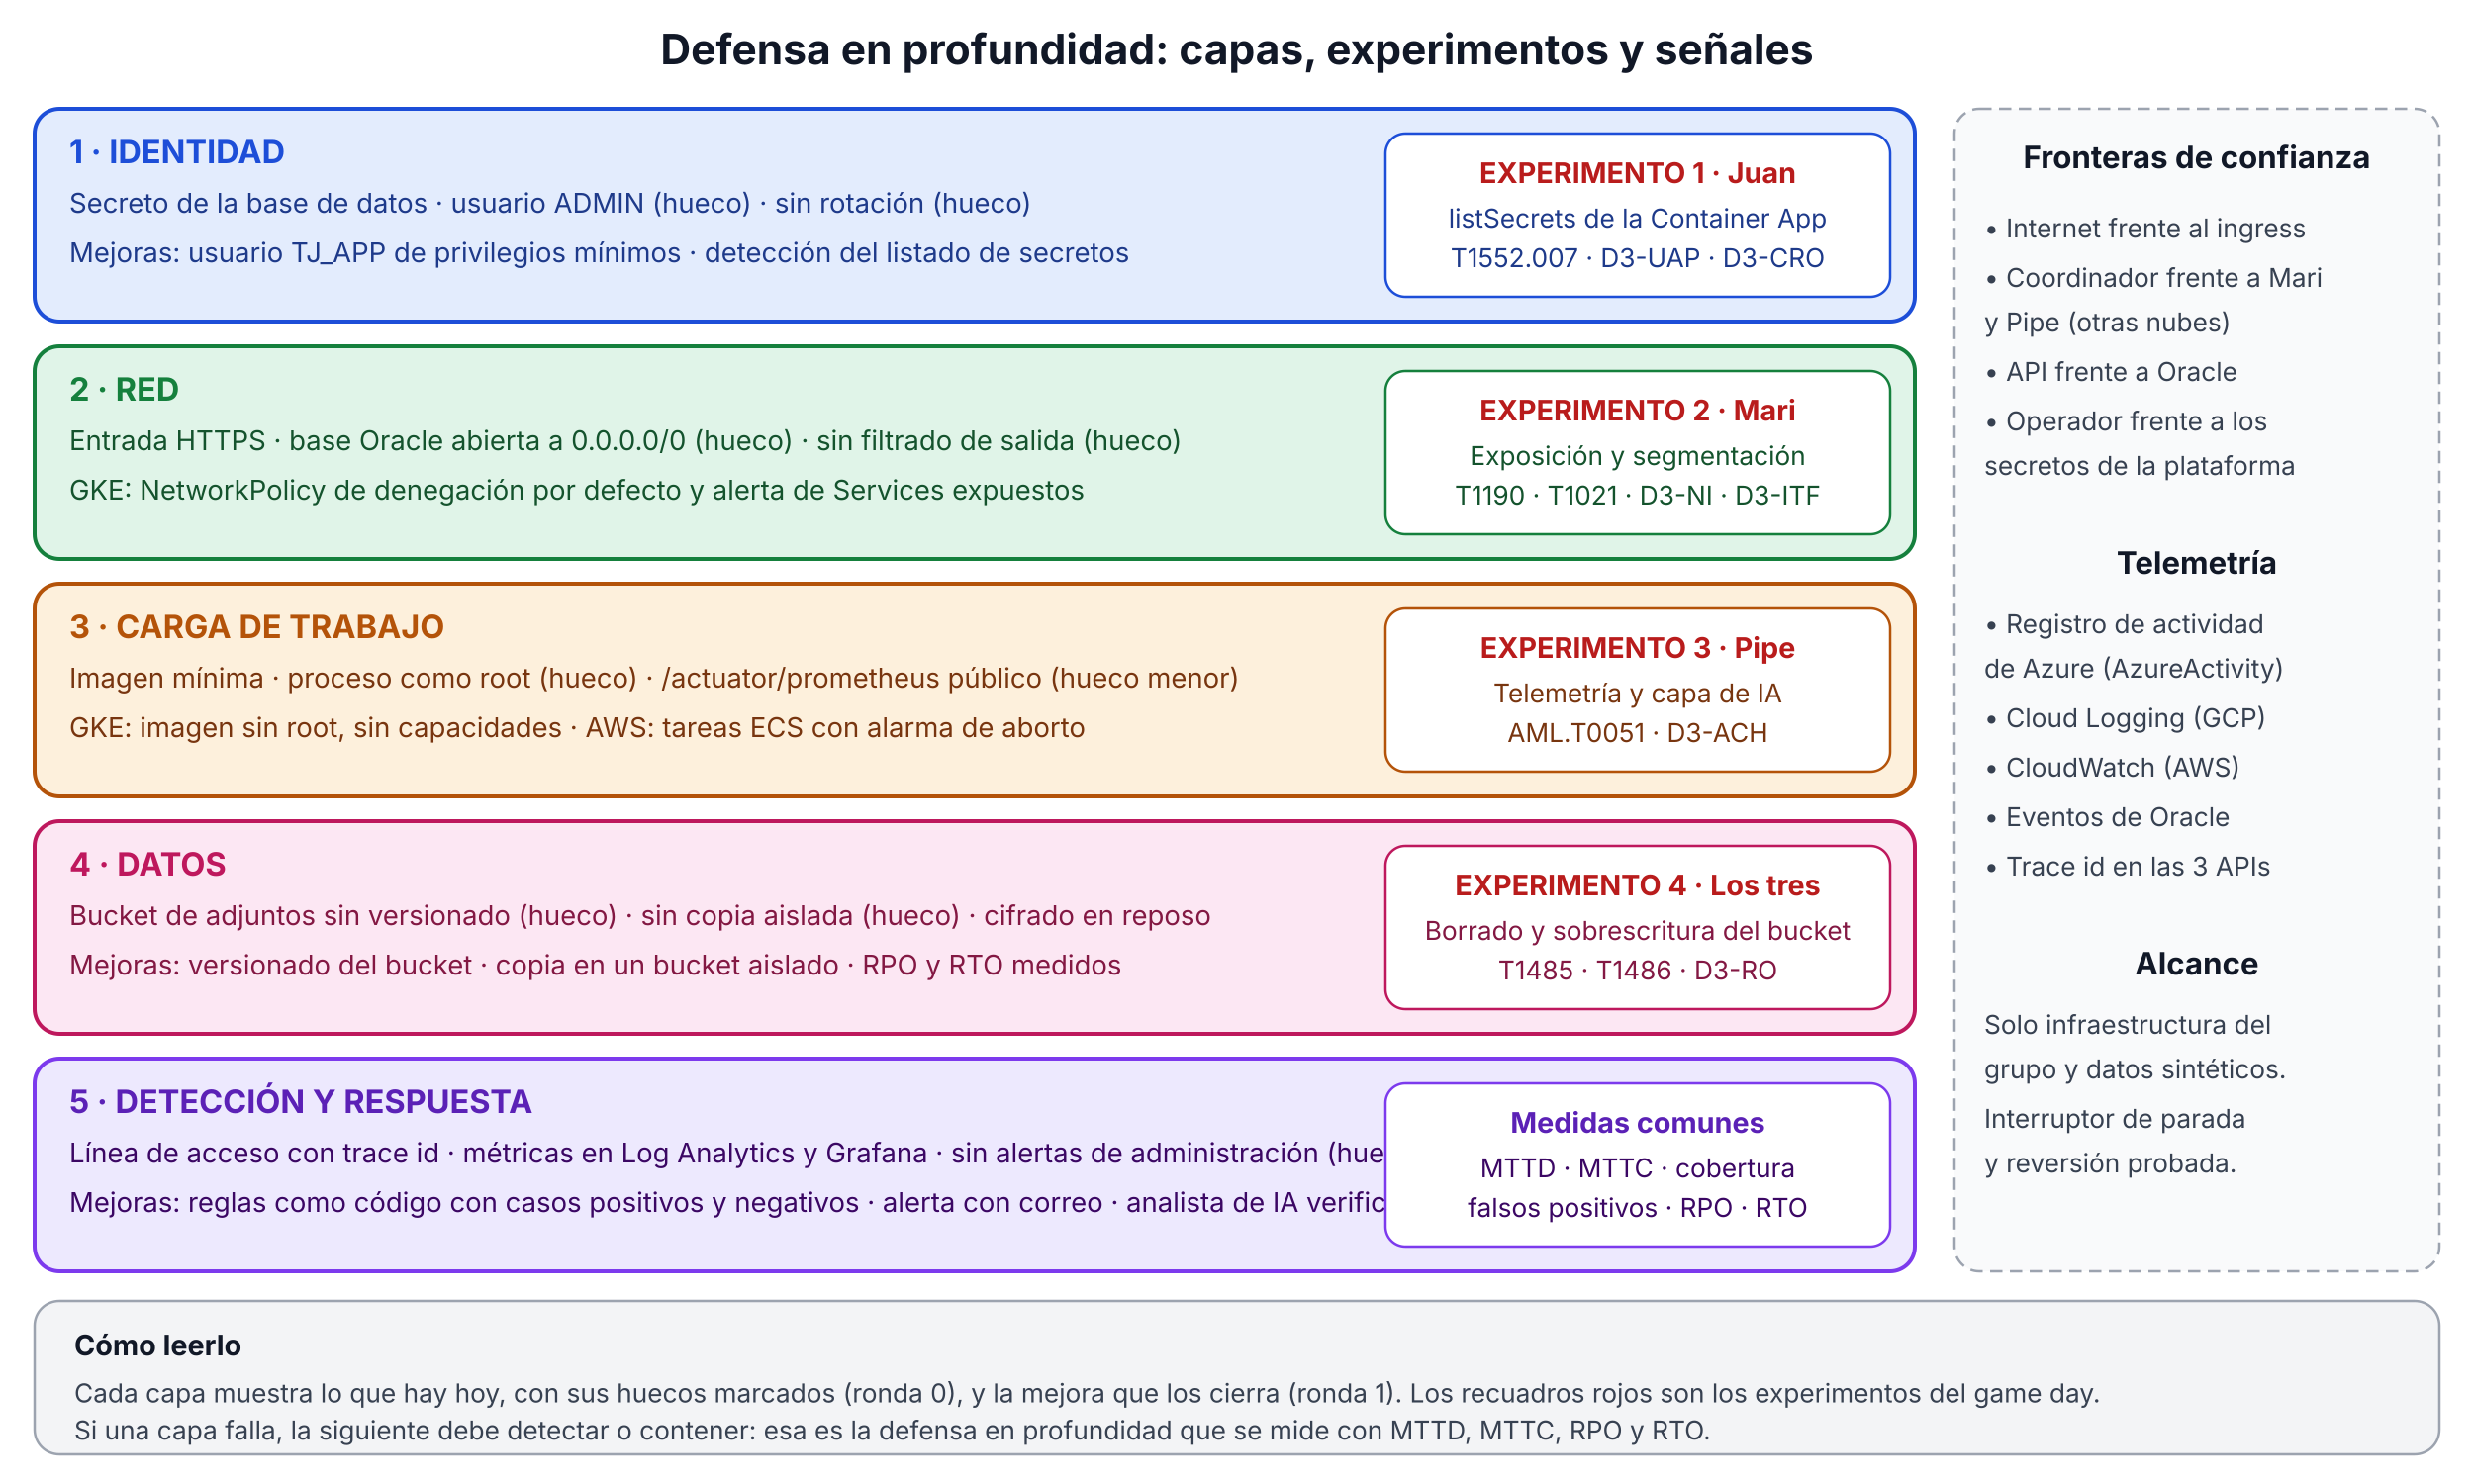
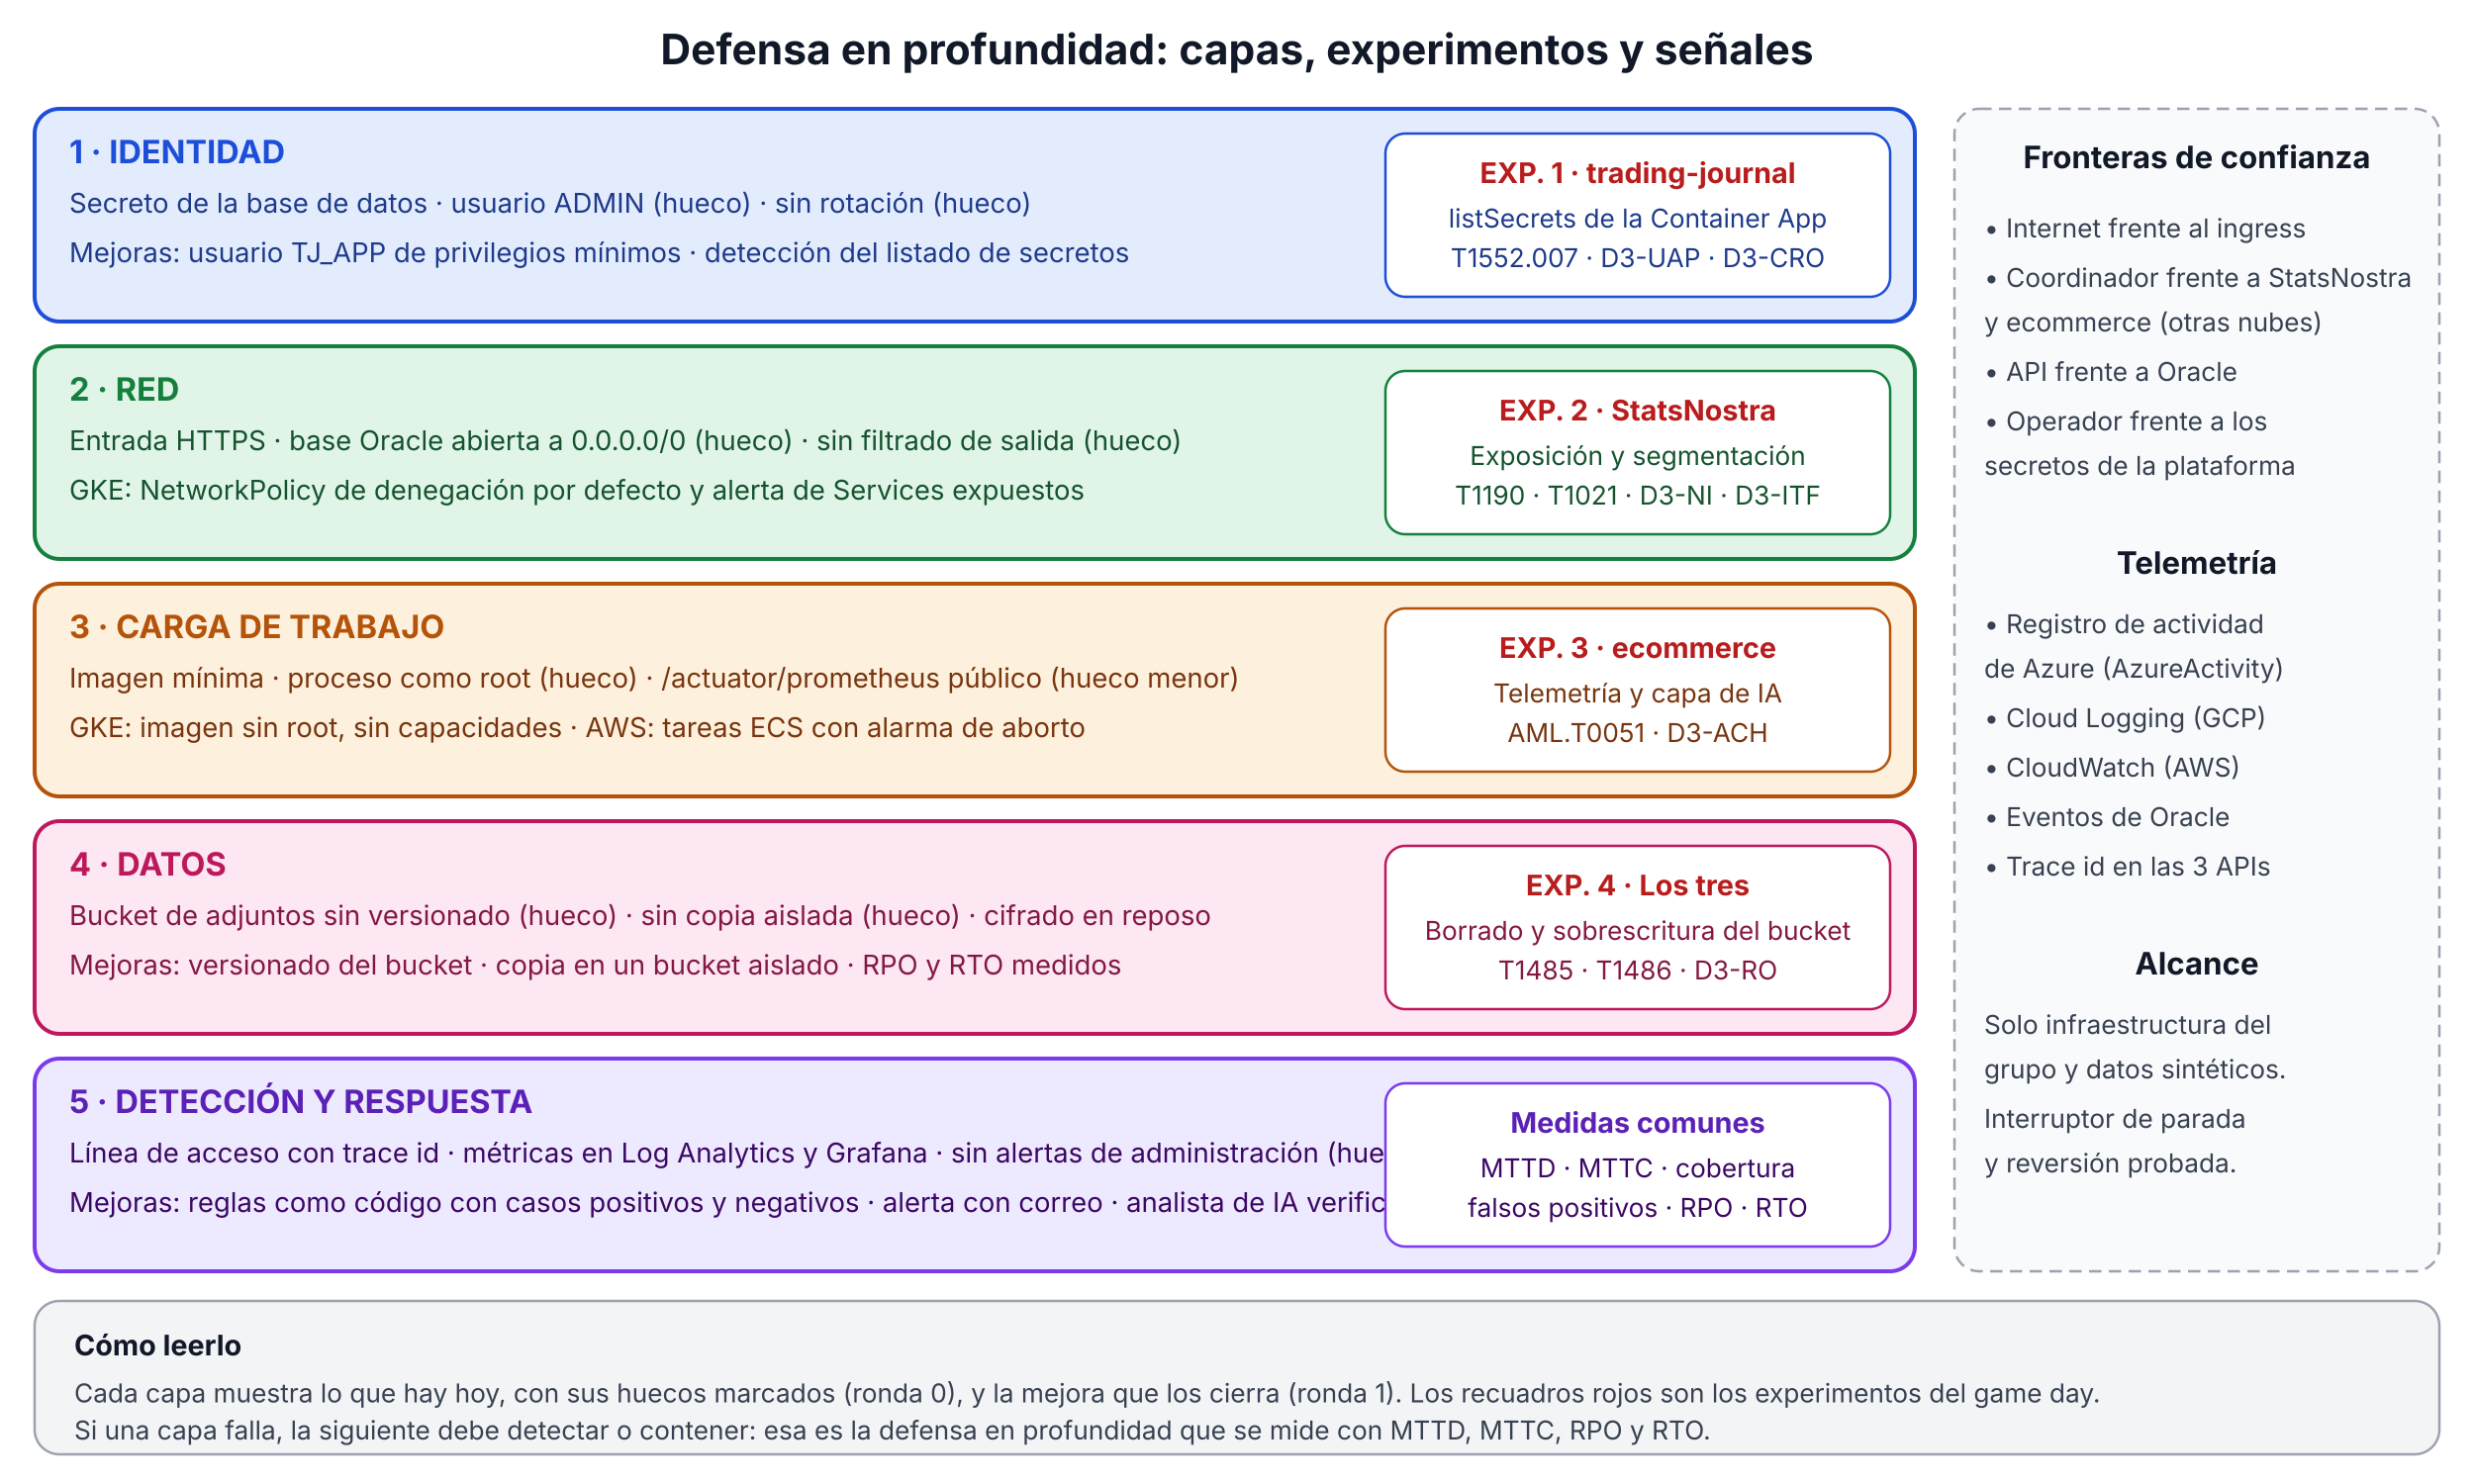
<svg xmlns="http://www.w3.org/2000/svg" viewBox="0 0 1000 600" font-family="Segoe UI, Inter, Arial, sans-serif">
  <rect width="1000" height="600" fill="#ffffff" />
  <text x="500" y="26" text-anchor="middle" font-size="17" font-weight="700" fill="#111827">Defensa en profundidad: capas, experimentos y señales</text>
  <rect x="14" y="44" width="760" height="86" rx="10" fill="#e3ecfd" stroke="#1d4ed8" stroke-width="1.6" />
  <text x="28" y="66" font-size="13" font-weight="700" fill="#1d4ed8">1 · IDENTIDAD</text>
  <text x="28" y="86" font-size="11" fill="#1e3a8a">Secreto de la base de datos · usuario ADMIN (hueco) · sin rotación (hueco)</text>
  <text x="28" y="106" font-size="11" fill="#1e3a8a">Mejoras: usuario TJ_APP de privilegios mínimos · detección del listado de secretos</text>
  <rect x="560" y="54" width="204" height="66" rx="8" fill="#ffffff" stroke="#1d4ed8" />
-   <text x="662" y="74" text-anchor="middle" font-size="11.5" font-weight="700" fill="#b91c1c">EXPERIMENTO 1 · Juan</text>
+   <text x="662" y="74" text-anchor="middle" font-size="11.5" font-weight="700" fill="#b91c1c">EXP. 1 · trading-journal</text>
  <text x="662" y="92" text-anchor="middle" font-size="10.5" fill="#1e3a8a">listSecrets de la Container App</text>
  <text x="662" y="108" text-anchor="middle" font-size="10.5" fill="#1e3a8a">T1552.007 · D3-UAP · D3-CRO</text>
  <rect x="14" y="140" width="760" height="86" rx="10" fill="#e0f4e8" stroke="#15803d" stroke-width="1.6" />
  <text x="28" y="162" font-size="13" font-weight="700" fill="#15803d">2 · RED</text>
  <text x="28" y="182" font-size="11" fill="#14532d">Entrada HTTPS · base Oracle abierta a 0.0.0.0/0 (hueco) · sin filtrado de salida (hueco)</text>
  <text x="28" y="202" font-size="11" fill="#14532d">GKE: NetworkPolicy de denegación por defecto y alerta de Services expuestos</text>
  <rect x="560" y="150" width="204" height="66" rx="8" fill="#ffffff" stroke="#15803d" />
-   <text x="662" y="170" text-anchor="middle" font-size="11.5" font-weight="700" fill="#b91c1c">EXPERIMENTO 2 · Mari</text>
+   <text x="662" y="170" text-anchor="middle" font-size="11.5" font-weight="700" fill="#b91c1c">EXP. 2 · StatsNostra</text>
  <text x="662" y="188" text-anchor="middle" font-size="10.5" fill="#14532d">Exposición y segmentación</text>
  <text x="662" y="204" text-anchor="middle" font-size="10.5" fill="#14532d">T1190 · T1021 · D3-NI · D3-ITF</text>
  <rect x="14" y="236" width="760" height="86" rx="10" fill="#fdf0dc" stroke="#b45309" stroke-width="1.6" />
  <text x="28" y="258" font-size="13" font-weight="700" fill="#b45309">3 · CARGA DE TRABAJO</text>
  <text x="28" y="278" font-size="11" fill="#78350f">Imagen mínima · proceso como root (hueco) · /actuator/prometheus público (hueco menor)</text>
  <text x="28" y="298" font-size="11" fill="#78350f">GKE: imagen sin root, sin capacidades · AWS: tareas ECS con alarma de aborto</text>
  <rect x="560" y="246" width="204" height="66" rx="8" fill="#ffffff" stroke="#b45309" />
-   <text x="662" y="266" text-anchor="middle" font-size="11.5" font-weight="700" fill="#b91c1c">EXPERIMENTO 3 · Pipe</text>
+   <text x="662" y="266" text-anchor="middle" font-size="11.5" font-weight="700" fill="#b91c1c">EXP. 3 · ecommerce</text>
  <text x="662" y="284" text-anchor="middle" font-size="10.5" fill="#78350f">Telemetría y capa de IA</text>
  <text x="662" y="300" text-anchor="middle" font-size="10.5" fill="#78350f">AML.T0051 · D3-ACH</text>
  <rect x="14" y="332" width="760" height="86" rx="10" fill="#fce7f3" stroke="#be185d" stroke-width="1.6" />
  <text x="28" y="354" font-size="13" font-weight="700" fill="#be185d">4 · DATOS</text>
  <text x="28" y="374" font-size="11" fill="#831843">Bucket de adjuntos sin versionado (hueco) · sin copia aislada (hueco) · cifrado en reposo</text>
  <text x="28" y="394" font-size="11" fill="#831843">Mejoras: versionado del bucket · copia en un bucket aislado · RPO y RTO medidos</text>
  <rect x="560" y="342" width="204" height="66" rx="8" fill="#ffffff" stroke="#be185d" />
-   <text x="662" y="362" text-anchor="middle" font-size="11.5" font-weight="700" fill="#b91c1c">EXPERIMENTO 4 · Los tres</text>
+   <text x="662" y="362" text-anchor="middle" font-size="11.5" font-weight="700" fill="#b91c1c">EXP. 4 · Los tres</text>
  <text x="662" y="380" text-anchor="middle" font-size="10.5" fill="#831843">Borrado y sobrescritura del bucket</text>
  <text x="662" y="396" text-anchor="middle" font-size="10.5" fill="#831843">T1485 · T1486 · D3-RO</text>
  <rect x="14" y="428" width="760" height="86" rx="10" fill="#ede9fe" stroke="#7c3aed" stroke-width="1.6" />
  <text x="28" y="450" font-size="13" font-weight="700" fill="#5b21b6">5 · DETECCIÓN Y RESPUESTA</text>
  <text x="28" y="470" font-size="11" fill="#3b0764">Línea de acceso con trace id · métricas en Log Analytics y Grafana · sin alertas de administración (hueco)</text>
  <text x="28" y="490" font-size="11" fill="#3b0764">Mejoras: reglas como código con casos positivos y negativos · alerta con correo · analista de IA verificado</text>
  <rect x="560" y="438" width="204" height="66" rx="8" fill="#ffffff" stroke="#7c3aed" />
  <text x="662" y="458" text-anchor="middle" font-size="11.5" font-weight="700" fill="#5b21b6">Medidas comunes</text>
  <text x="662" y="476" text-anchor="middle" font-size="10.5" fill="#3b0764">MTTD · MTTC · cobertura</text>
  <text x="662" y="492" text-anchor="middle" font-size="10.5" fill="#3b0764">falsos positivos · RPO · RTO</text>
  <rect x="790" y="44" width="196" height="470" rx="10" fill="#f9fafb" stroke="#9ca3af" stroke-dasharray="5,3" />
  <text x="888" y="68" text-anchor="middle" font-size="12.5" font-weight="700" fill="#111827">Fronteras de confianza</text>
  <text x="802" y="96" font-size="10.5" fill="#374151">• Internet frente al ingress</text>
-   <text x="802" y="116" font-size="10.5" fill="#374151">• Coordinador frente a Mari</text>
-   <text x="802" y="134" font-size="10.5" fill="#374151">  y Pipe (otras nubes)</text>
+   <text x="802" y="116" font-size="10.5" fill="#374151">• Coordinador frente a StatsNostra</text>
+   <text x="802" y="134" font-size="10.5" fill="#374151">  y ecommerce (otras nubes)</text>
  <text x="802" y="154" font-size="10.5" fill="#374151">• API frente a Oracle</text>
  <text x="802" y="174" font-size="10.5" fill="#374151">• Operador frente a los</text>
  <text x="802" y="192" font-size="10.5" fill="#374151">  secretos de la plataforma</text>
  <text x="888" y="232" text-anchor="middle" font-size="12.5" font-weight="700" fill="#111827">Telemetría</text>
  <text x="802" y="256" font-size="10.5" fill="#374151">• Registro de actividad</text>
  <text x="802" y="274" font-size="10.5" fill="#374151">  de Azure (AzureActivity)</text>
  <text x="802" y="294" font-size="10.5" fill="#374151">• Cloud Logging (GCP)</text>
  <text x="802" y="314" font-size="10.5" fill="#374151">• CloudWatch (AWS)</text>
  <text x="802" y="334" font-size="10.5" fill="#374151">• Eventos de Oracle</text>
  <text x="802" y="354" font-size="10.5" fill="#374151">• Trace id en las 3 APIs</text>
  <text x="888" y="394" text-anchor="middle" font-size="12.5" font-weight="700" fill="#111827">Alcance</text>
  <text x="802" y="418" font-size="10.5" fill="#374151">Solo infraestructura del</text>
  <text x="802" y="436" font-size="10.5" fill="#374151">grupo y datos sintéticos.</text>
  <text x="802" y="456" font-size="10.5" fill="#374151">Interruptor de parada</text>
  <text x="802" y="474" font-size="10.5" fill="#374151">y reversión probada.</text>
  <rect x="14" y="526" width="972" height="62" rx="10" fill="#f3f4f6" stroke="#9ca3af" />
  <text x="30" y="548" font-size="11.5" font-weight="700" fill="#111827">Cómo leerlo</text>
  <text x="30" y="567" font-size="10.5" fill="#374151">Cada capa muestra lo que hay hoy, con sus huecos marcados (ronda 0), y la mejora que los cierra (ronda 1). Los recuadros rojos son los experimentos del game day.</text>
  <text x="30" y="582" font-size="10.5" fill="#374151">Si una capa falla, la siguiente debe detectar o contener: esa es la defensa en profundidad que se mide con MTTD, MTTC, RPO y RTO.</text>
</svg>
